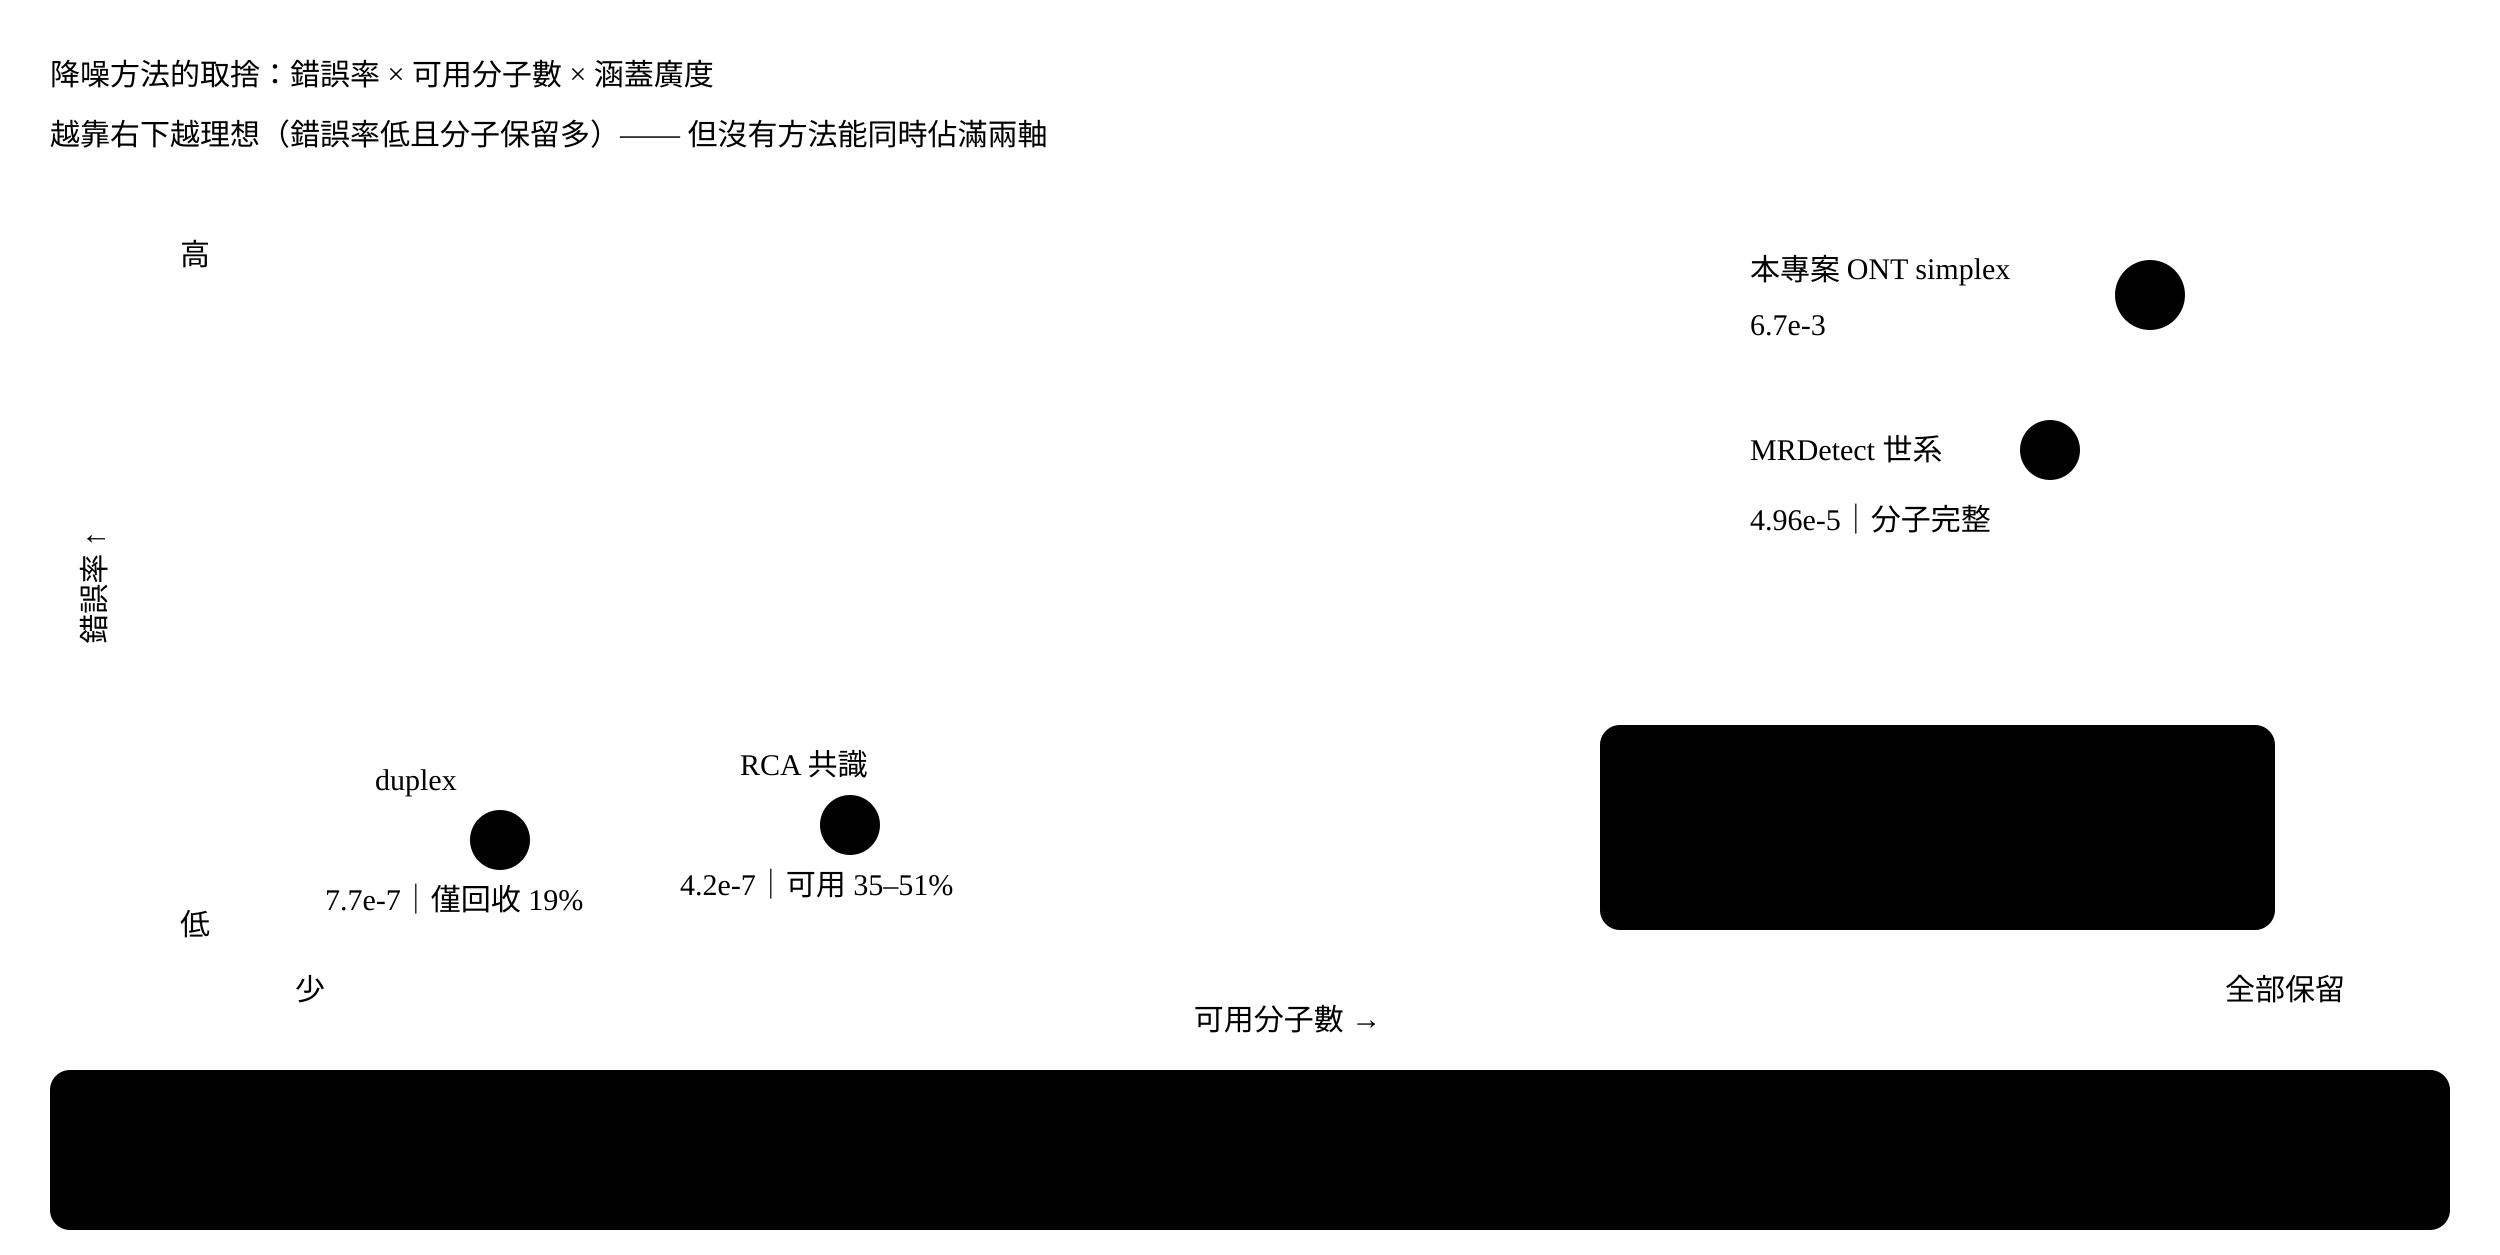
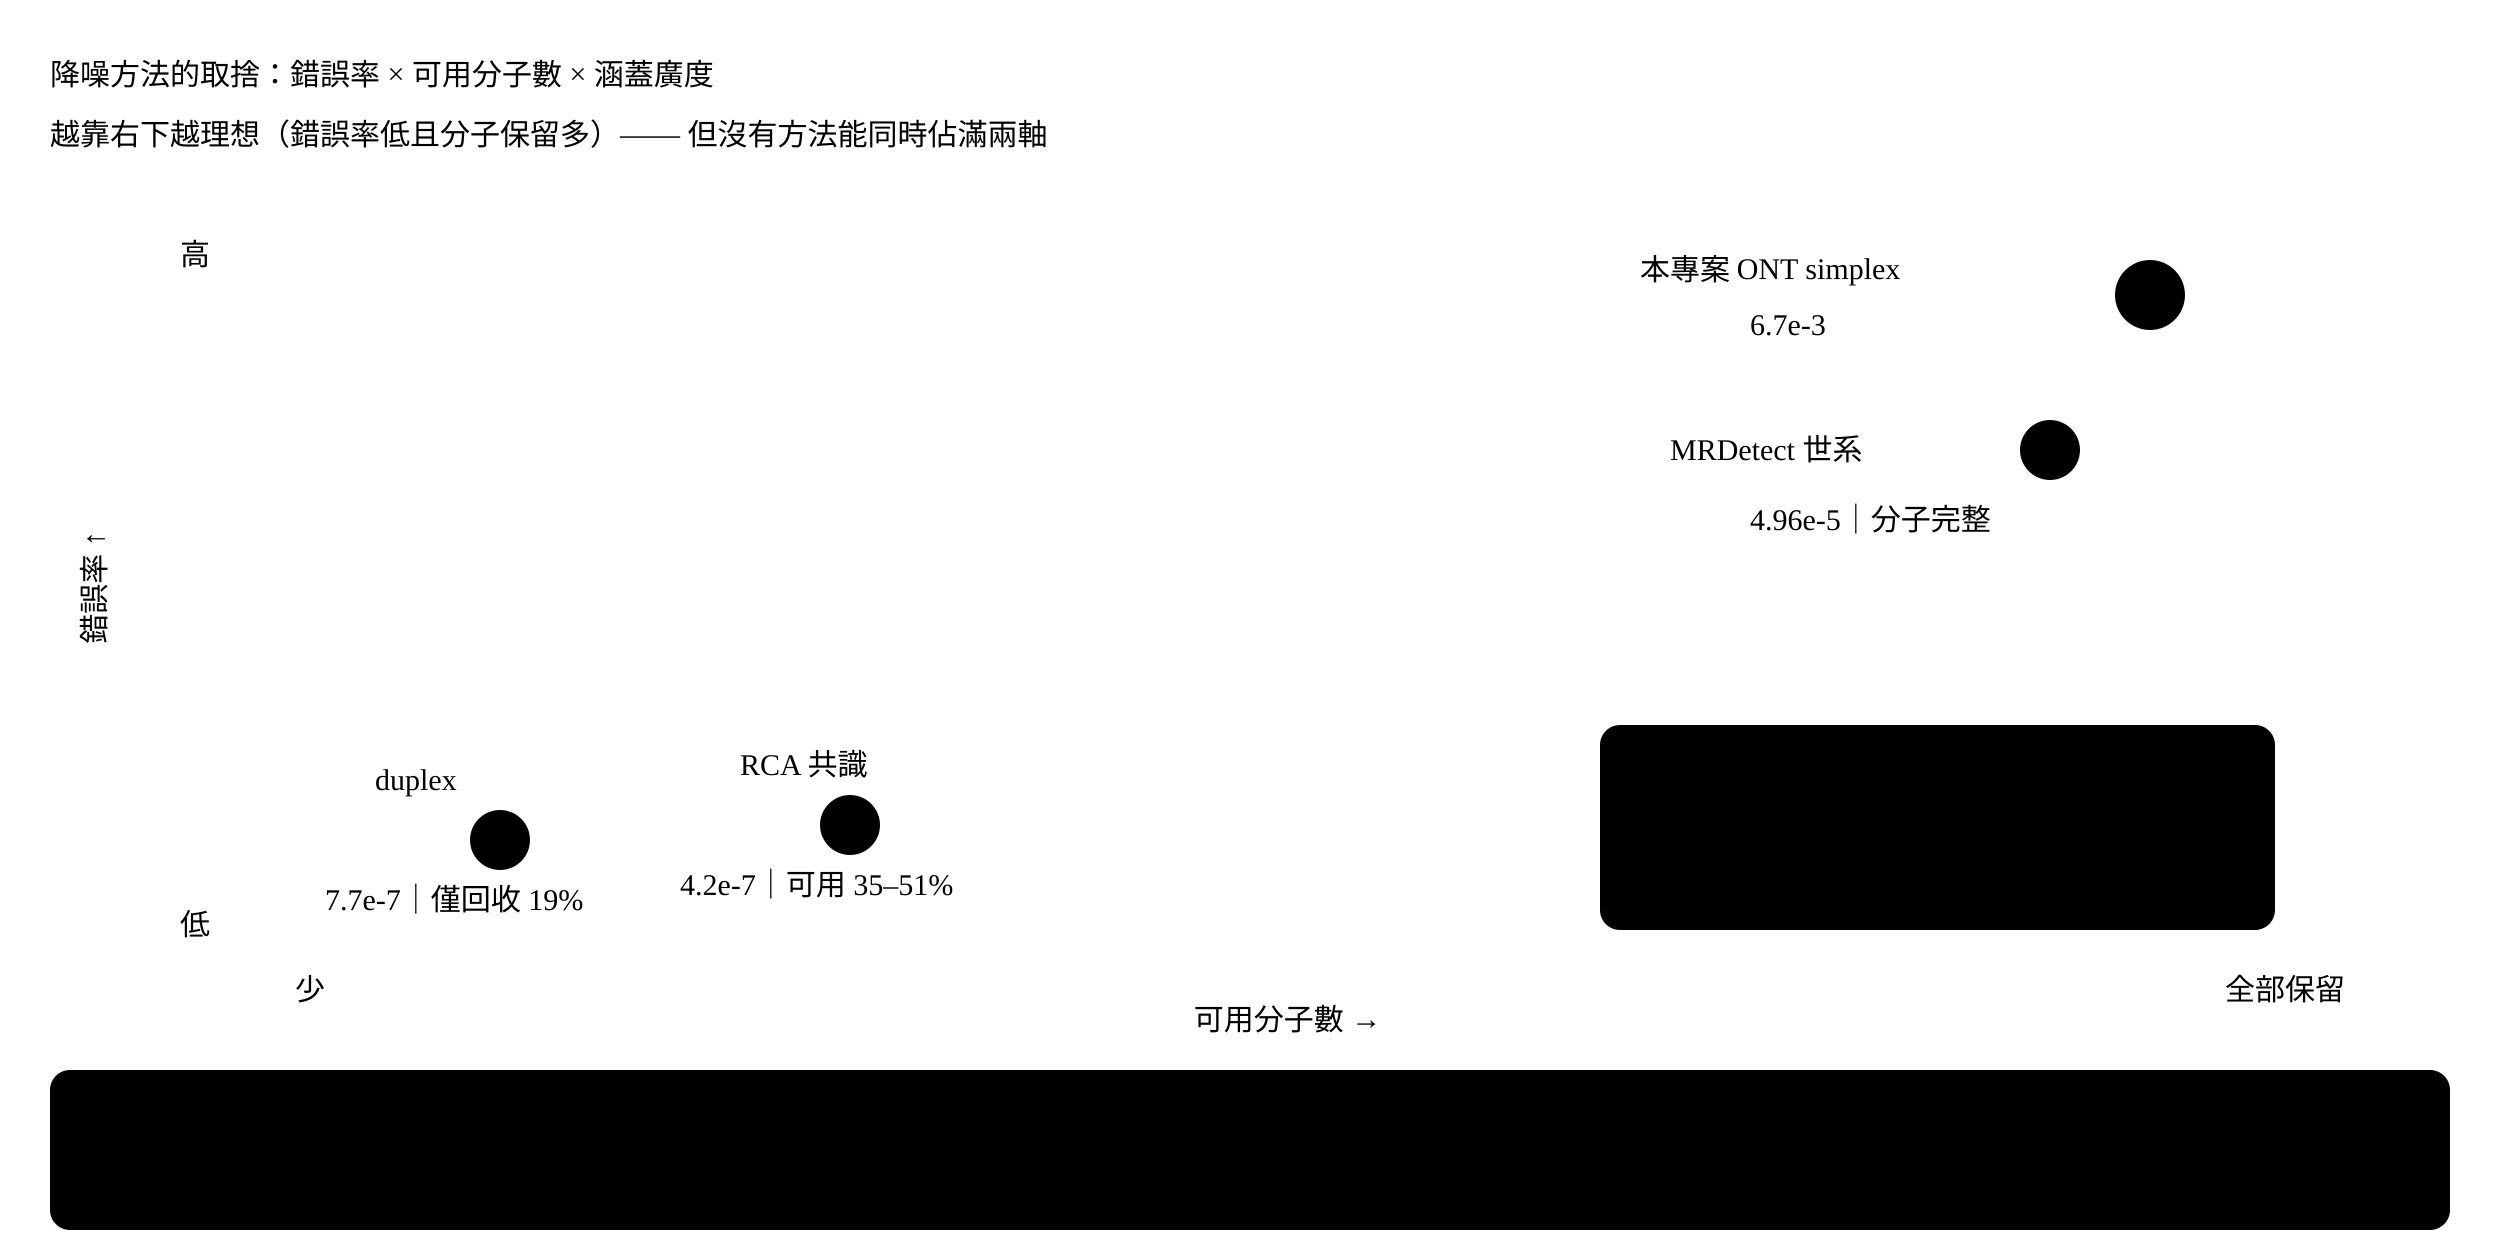
<svg xmlns="http://www.w3.org/2000/svg" viewBox="0 0 1000 502">
  <text class="ttl bold zh" x="20" y="34">降噪方法的取捨：錯誤率 × 可用分子數 × 涵蓋廣度</text>
  <text class="tick zh" x="20" y="58">越靠右下越理想（錯誤率低且分子保留多）—— 但沒有方法能同時佔滿兩軸</text>
  <path class="axis" d="M110 380 L920 380" />
  <path class="axis" d="M110 380 L110 90" />
  <text class="anno zh" x="515" y="412" text-anchor="middle">可用分子數 →</text>
  <text class="anno zh" x="42" y="235" text-anchor="middle" transform="rotate(-90 42 235)">錯誤率 ↑</text>
  <text class="tick zh" x="118" y="400">少</text>
  <text class="tick zh" x="890" y="400">全部保留</text>
  <text class="tick zh" x="72" y="106">高</text>
  <text class="tick zh" x="72" y="374">低</text>
  <rect class="region" x="640" y="290" width="270" height="82" rx="8" />
-   <text class="tick mid zh" x="775" y="336">理想區</text>
+   <text class="tick zh" x="656" y="308">理想區</text>
  <circle class="mark bad" cx="200" cy="336" r="12" />
  <text class="anno bold zh" x="150" y="316">duplex</text>
  <text class="tick zh" x="130" y="364">7.7e-7｜僅回收 19%</text>
  <circle class="mark warn" cx="340" cy="330" r="12" />
  <text class="anno bold zh" x="296" y="310">RCA 共識</text>
  <text class="tick zh" x="272" y="358">4.2e-7｜可用 35–51%</text>
  <circle class="mark ok" cx="800" cy="330" r="14" />
  <text class="anno bold ok zh" x="742" y="308">phased variants</text>
  <text class="tick zh" x="716" y="358">8.0e-7｜幾乎不損失</text>
  <circle class="mark accent" cx="820" cy="180" r="12" />
-   <text class="anno bold zh" x="700" y="184">MRDetect 世系</text>
+   <text class="anno bold zh" x="668" y="184">MRDetect 世系</text>
  <text class="tick zh" x="700" y="212">4.96e-5｜分子完整</text>
  <circle class="mark somatic" cx="860" cy="118" r="14" />
-   <text class="anno bold somatic zh" x="700" y="112">本專案 ONT simplex</text>
+   <text class="anno bold somatic zh" x="656" y="112">本專案 ONT simplex</text>
  <text class="tick zh" x="700" y="134">6.7e-3</text>
  <rect class="box" x="20" y="428" width="960" height="64" rx="8" />
  <text class="anno bold zh" x="44" y="454">第三個維度 · 涵蓋廣度（位點數）</text>
  <text class="tick zh" x="44" y="478">iDES 30 個 → INVAR 10³ → MRDetect 10⁴–10⁵ → 本專案 35,603　—— 唯一可由設計自由決定的參數</text>
</svg>
